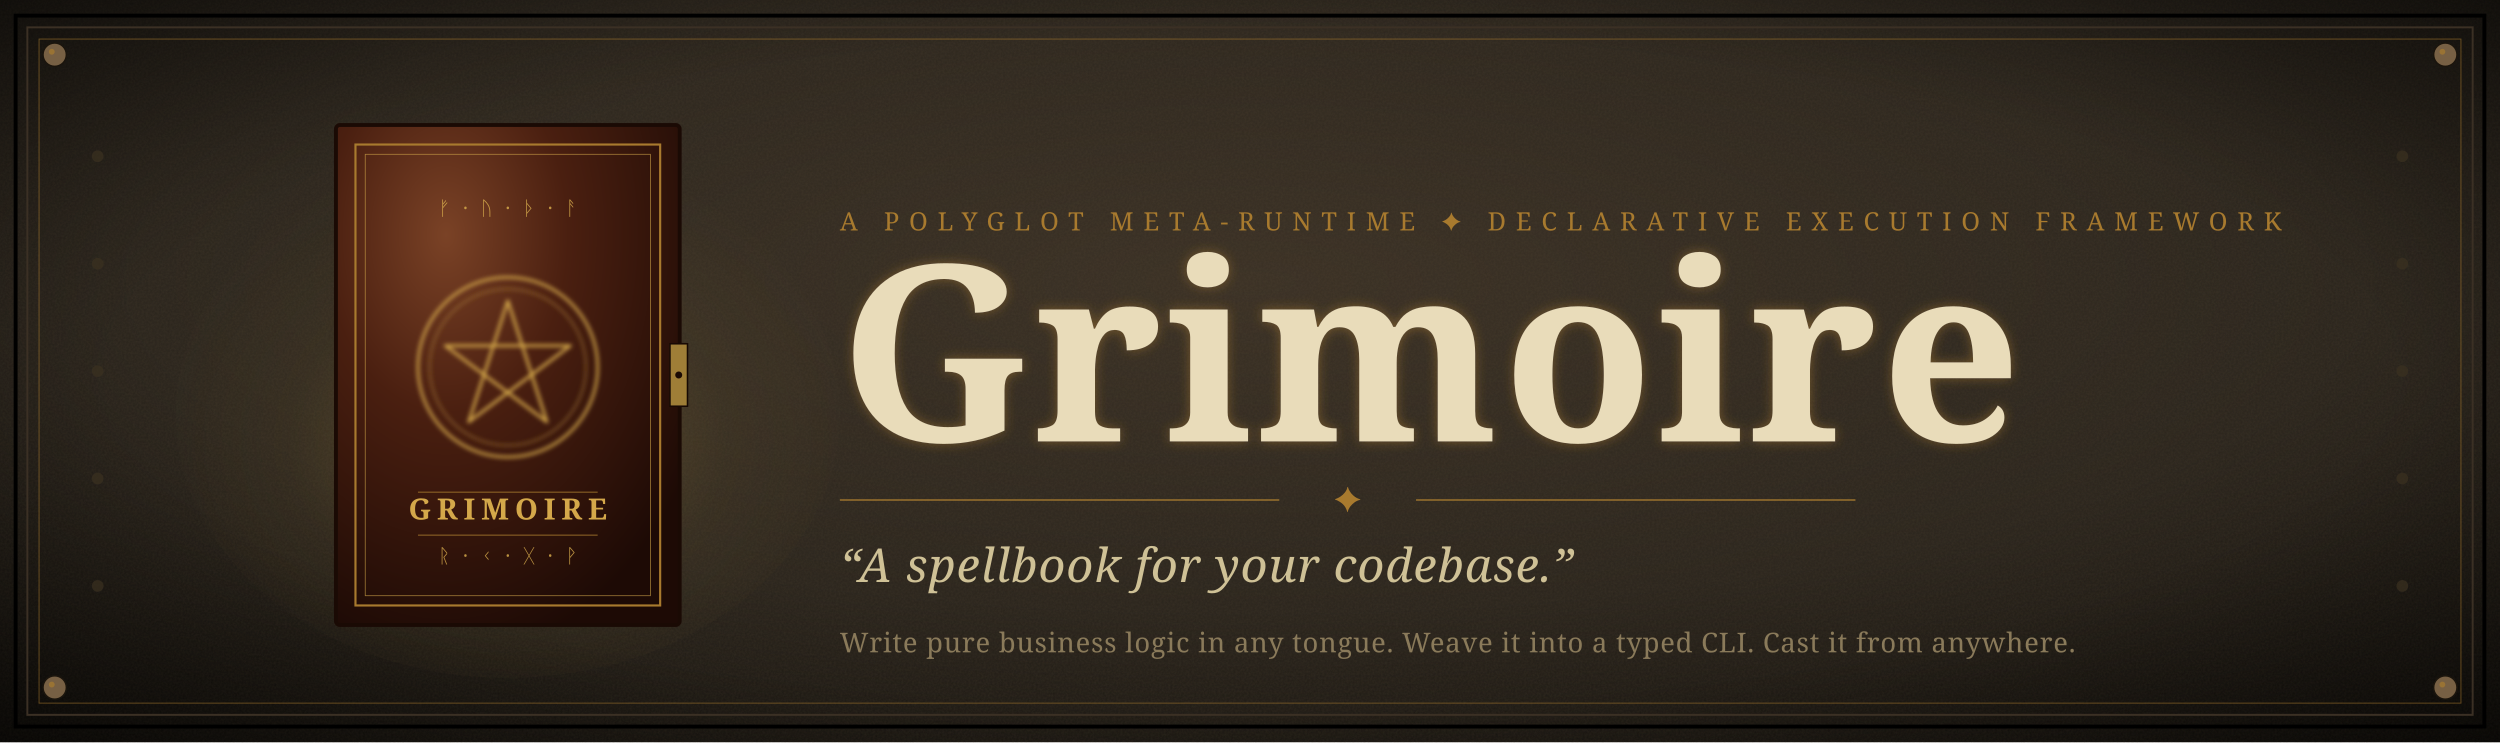
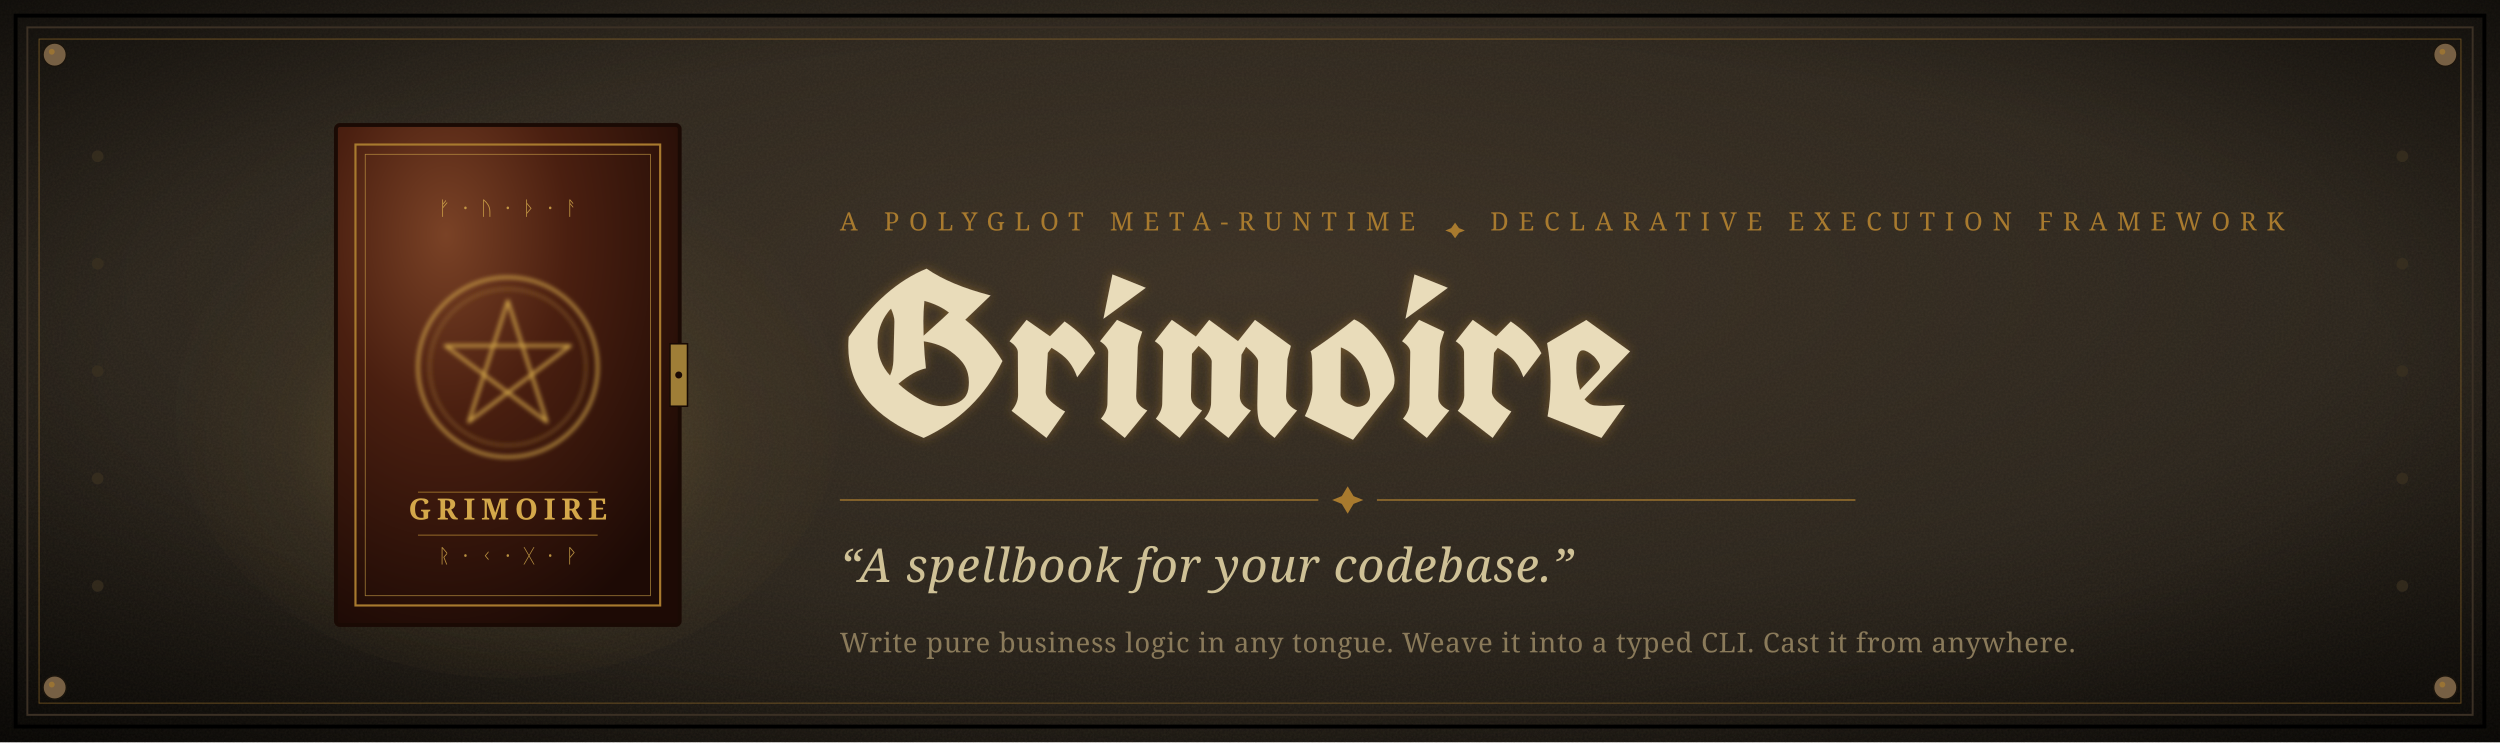
<svg xmlns="http://www.w3.org/2000/svg" viewBox="0 0 1280 380" width="1280" height="380" preserveAspectRatio="xMidYMid meet" role="img" aria-label="Grimoire — a spellbook for your codebase">
  <defs>
    <radialGradient id="stoneBg" cx="50%" cy="38%" r="80%">
      <stop offset="0%" stop-color="#3a3024" />
      <stop offset="55%" stop-color="#2a241c" />
      <stop offset="100%" stop-color="#0c0a07" />
    </radialGradient>
    <filter id="grain" x="0" y="0" width="100%" height="100%">
      <feTurbulence type="fractalNoise" baseFrequency="0.9" numOctaves="2" stitchTiles="stitch" />
      <feColorMatrix values="0 0 0 0 0.13   0 0 0 0 0.10   0 0 0 0 0.06   0 0 0 0.55 0" />
    </filter>
    <radialGradient id="cover" cx="32%" cy="22%" r="85%">
      <stop offset="0%" stop-color="#7a4226" />
      <stop offset="42%" stop-color="#4a1f10" />
      <stop offset="100%" stop-color="#1d0a05" />
    </radialGradient>
    <radialGradient id="goldGlow" cx="50%" cy="55%" r="55%">
      <stop offset="0%" stop-color="#d4a84a" stop-opacity="0.30" />
      <stop offset="60%" stop-color="#d4a84a" stop-opacity="0.05" />
      <stop offset="100%" stop-color="#d4a84a" stop-opacity="0" />
    </radialGradient>
    <filter id="titleGlow" x="-10%" y="-30%" width="120%" height="160%">
      <feGaussianBlur stdDeviation="3" result="blur" />
      <feFlood flood-color="#a87a2e" flood-opacity="0.55" />
      <feComposite in2="blur" operator="in" result="glow" />
      <feMerge>
        <feMergeNode in="glow" />
        <feMergeNode in="SourceGraphic" />
      </feMerge>
    </filter>
    <filter id="goldShadow" x="-20%" y="-20%" width="140%" height="140%">
      <feGaussianBlur stdDeviation="1.2" />
    </filter>
    <radialGradient id="vignette" cx="50%" cy="50%" r="75%">
      <stop offset="60%" stop-color="#000" stop-opacity="0" />
      <stop offset="100%" stop-color="#000" stop-opacity="0.55" />
    </radialGradient>
  </defs>
  <rect width="1280" height="380" fill="url(#stoneBg)" />
  <rect width="1280" height="380" filter="url(#grain)" opacity="0.35" />
  <rect width="1280" height="380" fill="url(#vignette)" />
  <rect x="8" y="8" width="1264" height="364" fill="none" stroke="#000" stroke-width="2" />
  <rect x="14" y="14" width="1252" height="352" fill="none" stroke="#3b3024" stroke-width="1" />
  <rect x="20" y="20" width="1240" height="340" fill="none" stroke="#a87a2e" stroke-width="0.5" opacity="0.55" />
  <g>
    <circle cx="28" cy="28" r="6" fill="#776044" stroke="#1a140c" stroke-width="0.8" />
    <circle cx="26.5" cy="26.5" r="1.5" fill="#a87a2e" opacity="0.7" />
    <circle cx="1252" cy="28" r="6" fill="#776044" stroke="#1a140c" stroke-width="0.8" />
    <circle cx="1250.5" cy="26.5" r="1.5" fill="#a87a2e" opacity="0.7" />
    <circle cx="28" cy="352" r="6" fill="#776044" stroke="#1a140c" stroke-width="0.8" />
    <circle cx="26.5" cy="350.5" r="1.5" fill="#a87a2e" opacity="0.7" />
    <circle cx="1252" cy="352" r="6" fill="#776044" stroke="#1a140c" stroke-width="0.8" />
    <circle cx="1250.5" cy="350.5" r="1.5" fill="#a87a2e" opacity="0.7" />
  </g>
  <g fill="#3a3020" opacity="0.7">
    <circle cx="50" cy="80" r="3" />
    <circle cx="50" cy="135" r="3" />
    <circle cx="50" cy="190" r="3" />
    <circle cx="50" cy="245" r="3" />
    <circle cx="50" cy="300" r="3" />
    <circle cx="1230" cy="80" r="3" />
    <circle cx="1230" cy="135" r="3" />
    <circle cx="1230" cy="190" r="3" />
    <circle cx="1230" cy="245" r="3" />
    <circle cx="1230" cy="300" r="3" />
  </g>
  <g transform="translate(260, 192)">
    <ellipse cx="0" cy="20" rx="170" ry="135" fill="url(#goldGlow)" />
    <rect x="-88" y="-128" width="176" height="256" fill="url(#cover)" stroke="#1a0a04" stroke-width="2" rx="2" />
    <rect x="-78" y="-118" width="156" height="236" fill="none" stroke="#a87a2e" stroke-width="1.1" />
    <rect x="-73" y="-113" width="146" height="226" fill="none" stroke="#d4a84a" stroke-width="0.4" opacity="0.7" />
    <g transform="translate(0,-4)" filter="url(#goldShadow)">
      <circle cx="0" cy="0" r="46" fill="none" stroke="#d4a84a" stroke-width="1.3" />
      <circle cx="0" cy="0" r="40" fill="none" stroke="#a87a2e" stroke-width="0.6" />
      <path d="M 0,-34 L 20,28 L -32,-11 L 32,-11 L -20,28 Z" fill="none" stroke="#d4a84a" stroke-width="1.4" stroke-linejoin="round" />
    </g>
    <g font-family="'IM Fell English', Georgia, serif" font-size="10" fill="#d4a84a" opacity="0.85">
      <text x="0" y="-82" text-anchor="middle" letter-spacing="2">ᚠ · ᚢ · ᚦ · ᚨ</text>
      <text x="0" y="96" text-anchor="middle" letter-spacing="2">ᚱ · ᚲ · ᚷ · ᚹ</text>
    </g>
    <g transform="translate(0, 60)">
      <line x1="-46" y1="0" x2="46" y2="0" stroke="#a87a2e" stroke-width="0.6" opacity="0.7" />
      <text x="0" y="14" text-anchor="middle" font-family="'UnifrakturCook','IM Fell English', Georgia, serif" font-weight="700" font-size="15" fill="#d4a84a" letter-spacing="3">GRIMOIRE</text>
      <line x1="-46" y1="22" x2="46" y2="22" stroke="#a87a2e" stroke-width="0.6" opacity="0.7" />
    </g>
    <rect x="83" y="-16" width="9" height="32" fill="#d4a84a" stroke="#1a0a04" stroke-width="0.8" />
    <rect x="83" y="-16" width="9" height="32" fill="#000" opacity="0.25" />
    <circle cx="87.5" cy="0" r="1.8" fill="#1a0a04" />
  </g>
  <g transform="translate(430, 118)">
-     <text x="0" y="0" font-family="'IM Fell English SC','IM Fell English', Georgia, serif" font-size="13" letter-spacing="5" fill="#a87a2e">
-       A POLYGLOT META-RUNTIME  ✦  DECLARATIVE EXECUTION FRAMEWORK
-     </text>
-     <text x="0" y="108" font-family="'UnifrakturCook','IM Fell English', Georgia, serif" font-weight="700" font-size="126" fill="#e9dcba" filter="url(#titleGlow)" letter-spacing="2">
-       Grimoire
-     </text>
+     <text x="0" y="0" font-family="'IM Fell English SC','IM Fell English', Georgia, serif" font-size="13" letter-spacing="5" fill="#a87a2e">A POLYGLOT META-RUNTIME</text>
+     <path d="M 315,-4 L 317,-1.2 L 320,0 L 317,1.2 L 315,4 L 313,1.2 L 310,0 L 313,-1.2 Z" fill="#a87a2e" />
+     <text x="333" y="0" font-family="'IM Fell English SC','IM Fell English', Georgia, serif" font-size="13" letter-spacing="5" fill="#a87a2e">DECLARATIVE EXECUTION FRAMEWORK</text>
+     <g transform="translate(0,108)" filter="url(#titleGlow)">
+       <g transform="scale(0.057617,-0.057617)" fill="#e9dcba">
+         <path transform="translate(0,0)" d="M1114 1081Q1328 910 1445 714Q1217 249 745 31Q75 301 75 848Q75 888 79 929Q391 1381 771 1535Q979 1390 1340 1297ZM751 1249Q742 1148 742.0 1070.0Q742 992 744 939Q799 990 857.0 1041.0Q915 1092 970 1145Q884 1212 751 1249ZM746 890Q751 769 765 649Q661 630 520 512Q602 437 707.5 375.0Q813 313 905 313Q931 313 957 317Q1122 344 1142 464Q1147 496 1147 526Q1147 610 1108.0 675.5Q1069 741 980.0 803.5Q891 866 746 890ZM446 585Q472 642 476 716L485 1064Q486 1109 455 1180Q439 1166 426 1147Q335 1025 335 873Q335 708 446 585Z" />
+         <path transform="translate(1472,0)" d="M395 934 525 1066Q726 927 797 784L637 570Q610 649 563.5 709.0Q517 769 409 832L376 787L357 446Q354 394 423.0 338.0Q492 282 530 266L364 31L54 272Q110 339 112 410L110 794Q107 842 36 890L187 1080Z" />
+         <path transform="translate(2283,0)" d="M29 890 180 1080 404 975Q392 934 378.0 895.0Q364 856 364 815L350 409Q350 404 350 400Q350 353 380.0 322.0Q410 291 449 275L249 31L37 202Q95 271 95 340L102 794Q102 842 29 890ZM59 1089 139 1484 436 1365Z" />
+         <path transform="translate(2753,0)" d="M410 931 529 1080 785 891 936 1080 1255 849 1225 731 1212 409Q1212 404 1212 400Q1212 353 1242.0 322.0Q1272 291 1310 275L1110 31Q1036 89 996.5 134.0Q957 179 957 319Q957 329 957 340L964 710Q964 750 857 841L816 770L801 409Q801 406 801 403Q801 354 831.0 322.5Q861 291 900 275L700 31L487 202Q544 269 546 340L552 710Q552 754 435 849L376 779L367 409Q366 356 396.5 323.5Q427 291 466 275L266 31L55 202Q112 271 112 340L120 794Q120 842 46 890L197 1080L410 932Z" />
+         <path transform="translate(4103,0)" d="M80 801Q313 957 467 1084Q544 1051 622 966Q791 785 822 588Q826 565 826 544Q826 478 789 437L457 14L29 225Q97 366 97 469L95 702Q92 774 80 801ZM349 836 346 411Q355 362 415.0 334.5Q475 307 494.5 307.0Q514 307 521 309Q609 329 609 420Q609 441 604 467Q570 632 505.5 716.5Q441 801 349 836Z" />
+         <path transform="translate(4967,0)" d="M29 890 180 1080 404 975Q392 934 378.0 895.0Q364 856 364 815L350 409Q350 404 350 400Q350 353 380.0 322.0Q410 291 449 275L249 31L37 202Q95 271 95 340L102 794Q102 842 29 890ZM59 1089 139 1484 436 1365Z" />
+         <path transform="translate(5437,0)" d="M395 934 525 1066Q726 927 797 784L637 570Q610 649 563.5 709.0Q517 769 409 832L376 787L357 446Q354 394 423.0 338.0Q492 282 530 266L364 31L54 272Q110 339 112 410L110 794Q107 842 36 890L187 1080Z" />
+         <path transform="translate(6248,0)" d="M520 31 41 222Q68 372 68.0 534.5Q68 697 37 874L382 1077V1080L384 1079H385L774 800L369 374Q410 325 460.0 320.0Q510 315 542.5 315.0Q575 315 619.5 318.5Q664 322 729 324Q676 250 624.0 177.0Q572 104 520 31ZM354 810Q296 810 296 652Q296 562 326 472Q326 463 329 457L490 627Q507 645 507.0 663.0Q507 681 489.5 709.0Q472 737 454 755Q391 810 354 810Z" />
+       </g>
+     </g>
    <g transform="translate(0, 138)">
-       <line x1="0" y1="0" x2="225" y2="0" stroke="#a87a2e" stroke-width="0.8" opacity="0.85" />
-       <line x1="295" y1="0" x2="520" y2="0" stroke="#a87a2e" stroke-width="0.8" opacity="0.85" />
-       <text x="260" y="6" text-anchor="middle" font-family="Georgia, serif" font-size="18" fill="#a87a2e">✦</text>
+       <line x1="0" y1="0" x2="245" y2="0" stroke="#a87a2e" stroke-width="0.8" opacity="0.85" />
+       <line x1="275" y1="0" x2="520" y2="0" stroke="#a87a2e" stroke-width="0.8" opacity="0.85" />
+       <path d="M 260,-7 L 263,-2 L 268,0 L 263,2 L 260,7 L 257,2 L 252,0 L 257,-2 Z" fill="#a87a2e" />
    </g>
    <text x="0" y="180" font-family="'Cormorant Garamond','IM Fell English', Georgia, serif" font-style="italic" font-size="24" fill="#cfc196" letter-spacing="0.5">
      “A spellbook for your codebase.”
    </text>
    <text x="0" y="216" font-family="Georgia, serif" font-size="14" fill="#8a7a5a" letter-spacing="0.4">
      Write pure business logic in any tongue. Weave it into a typed CLI. Cast it from anywhere.
    </text>
  </g>
</svg>
